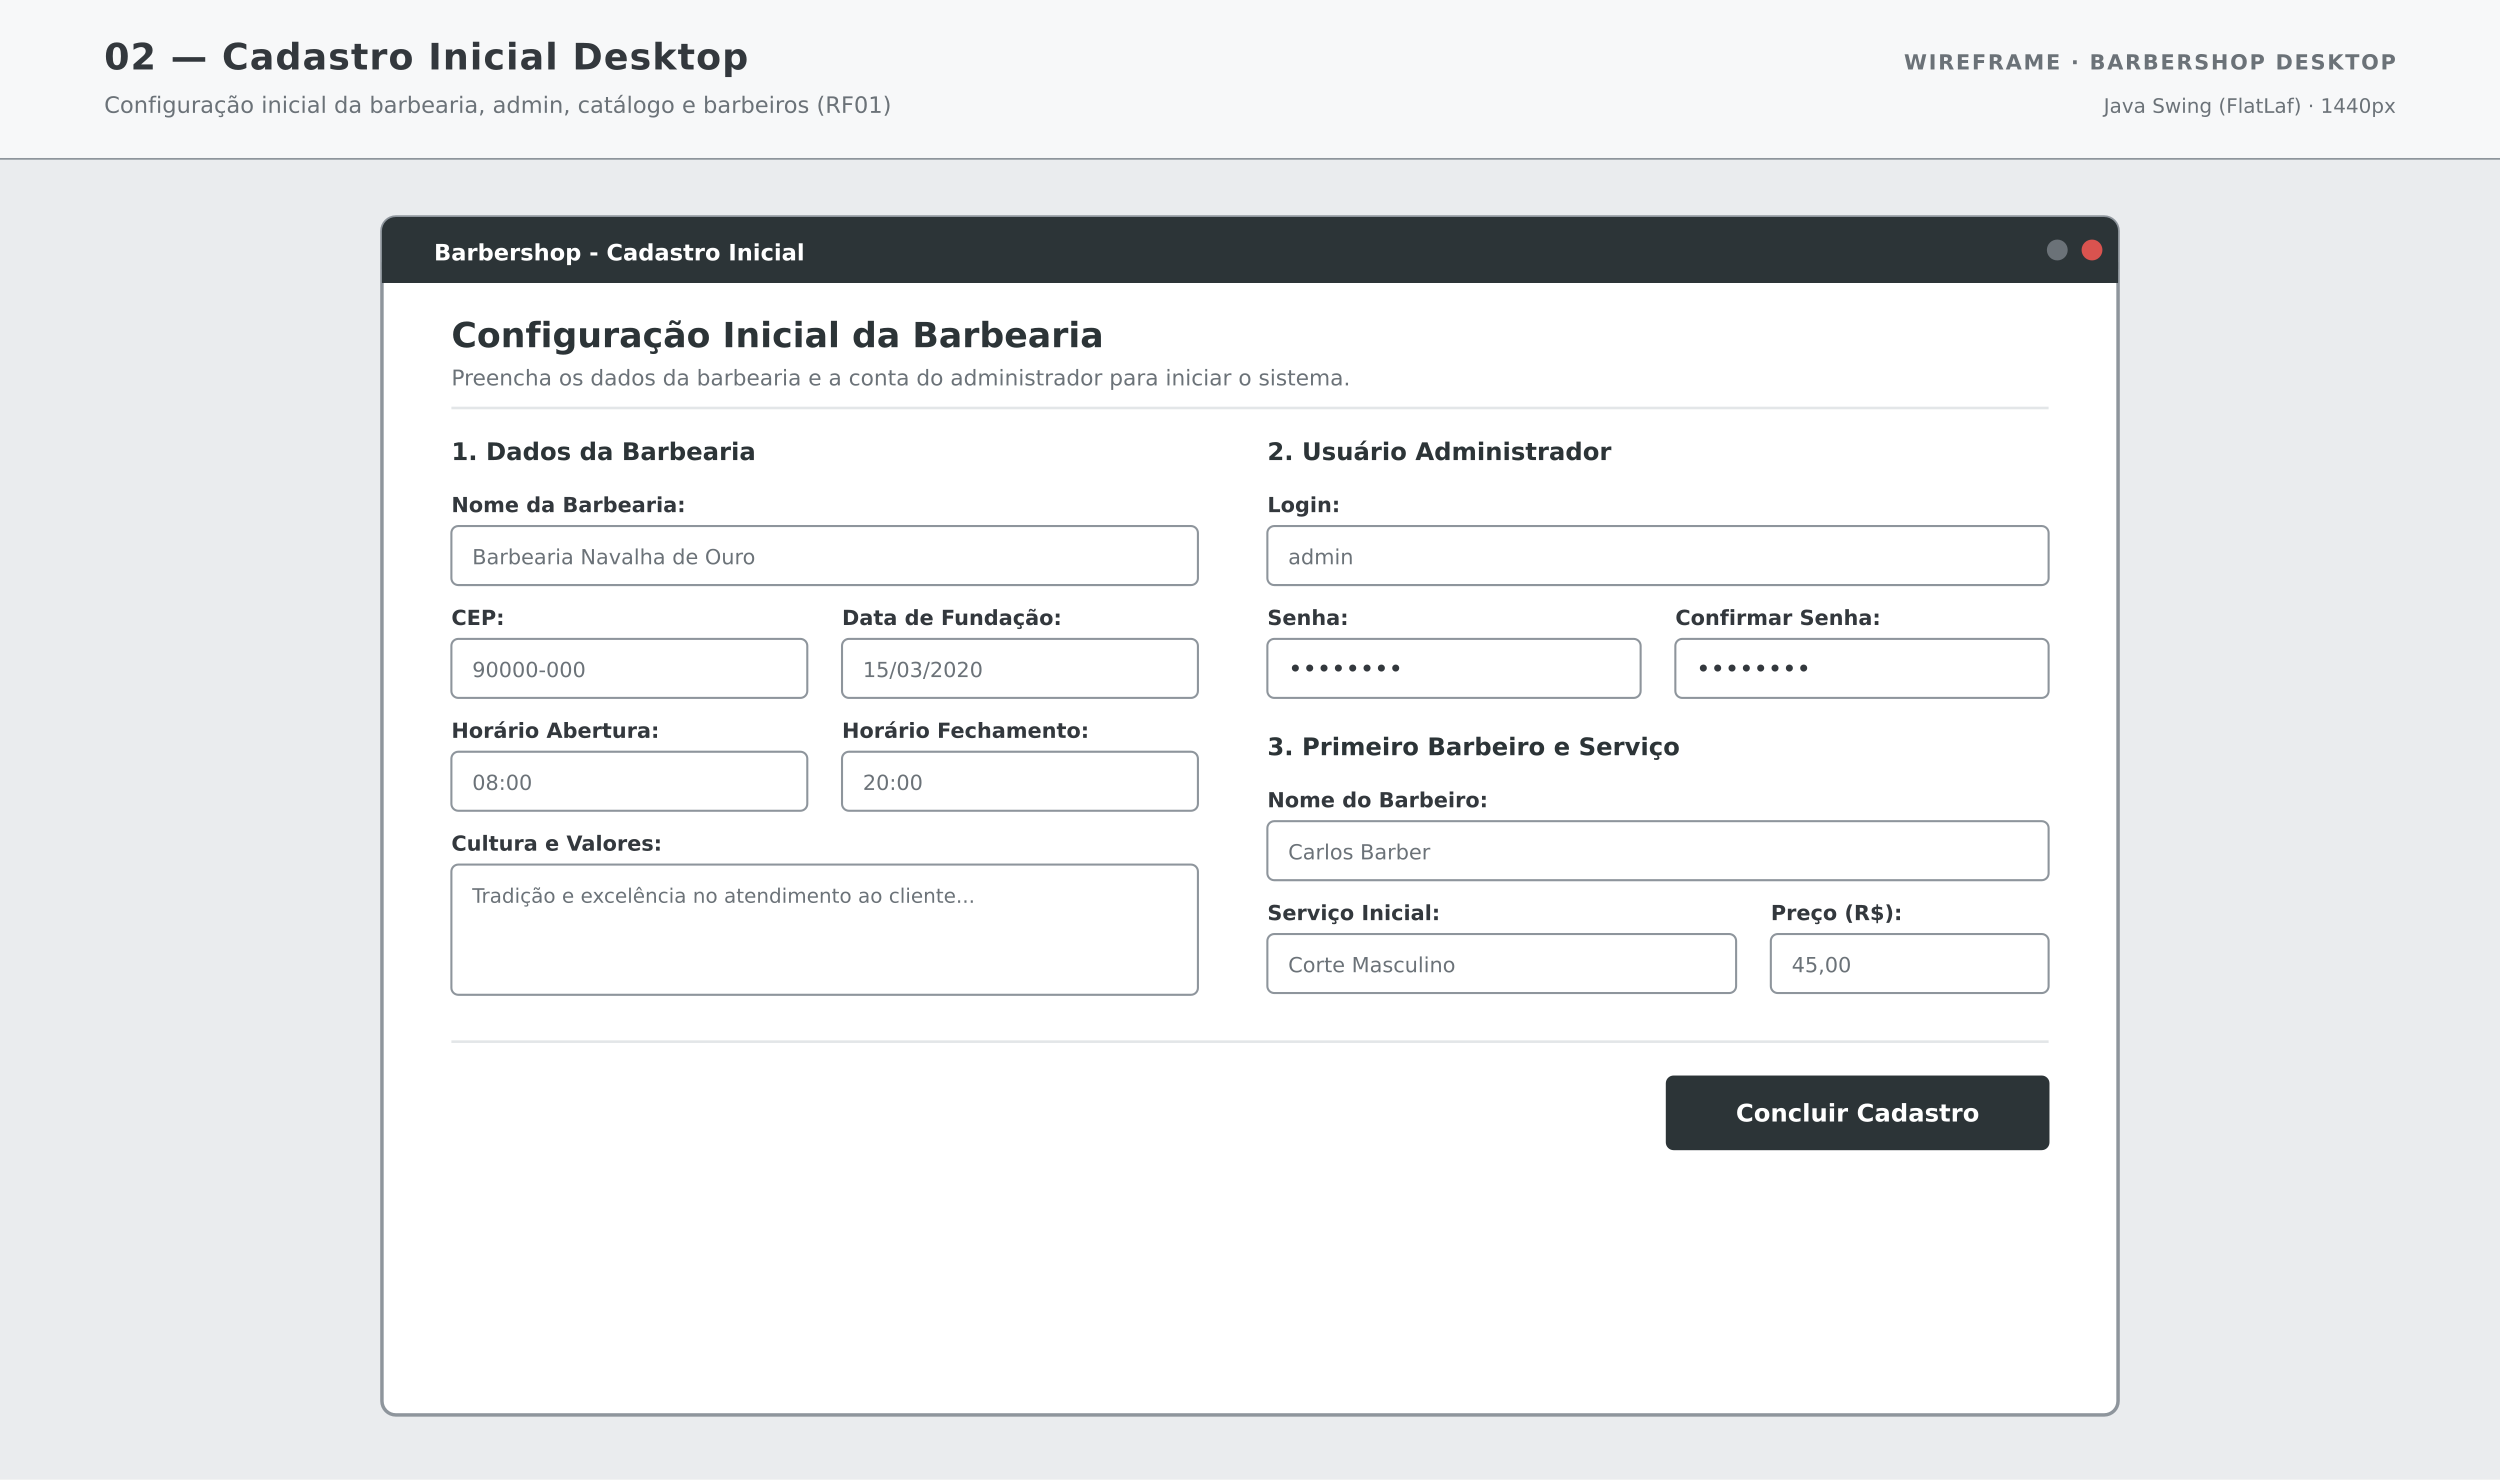
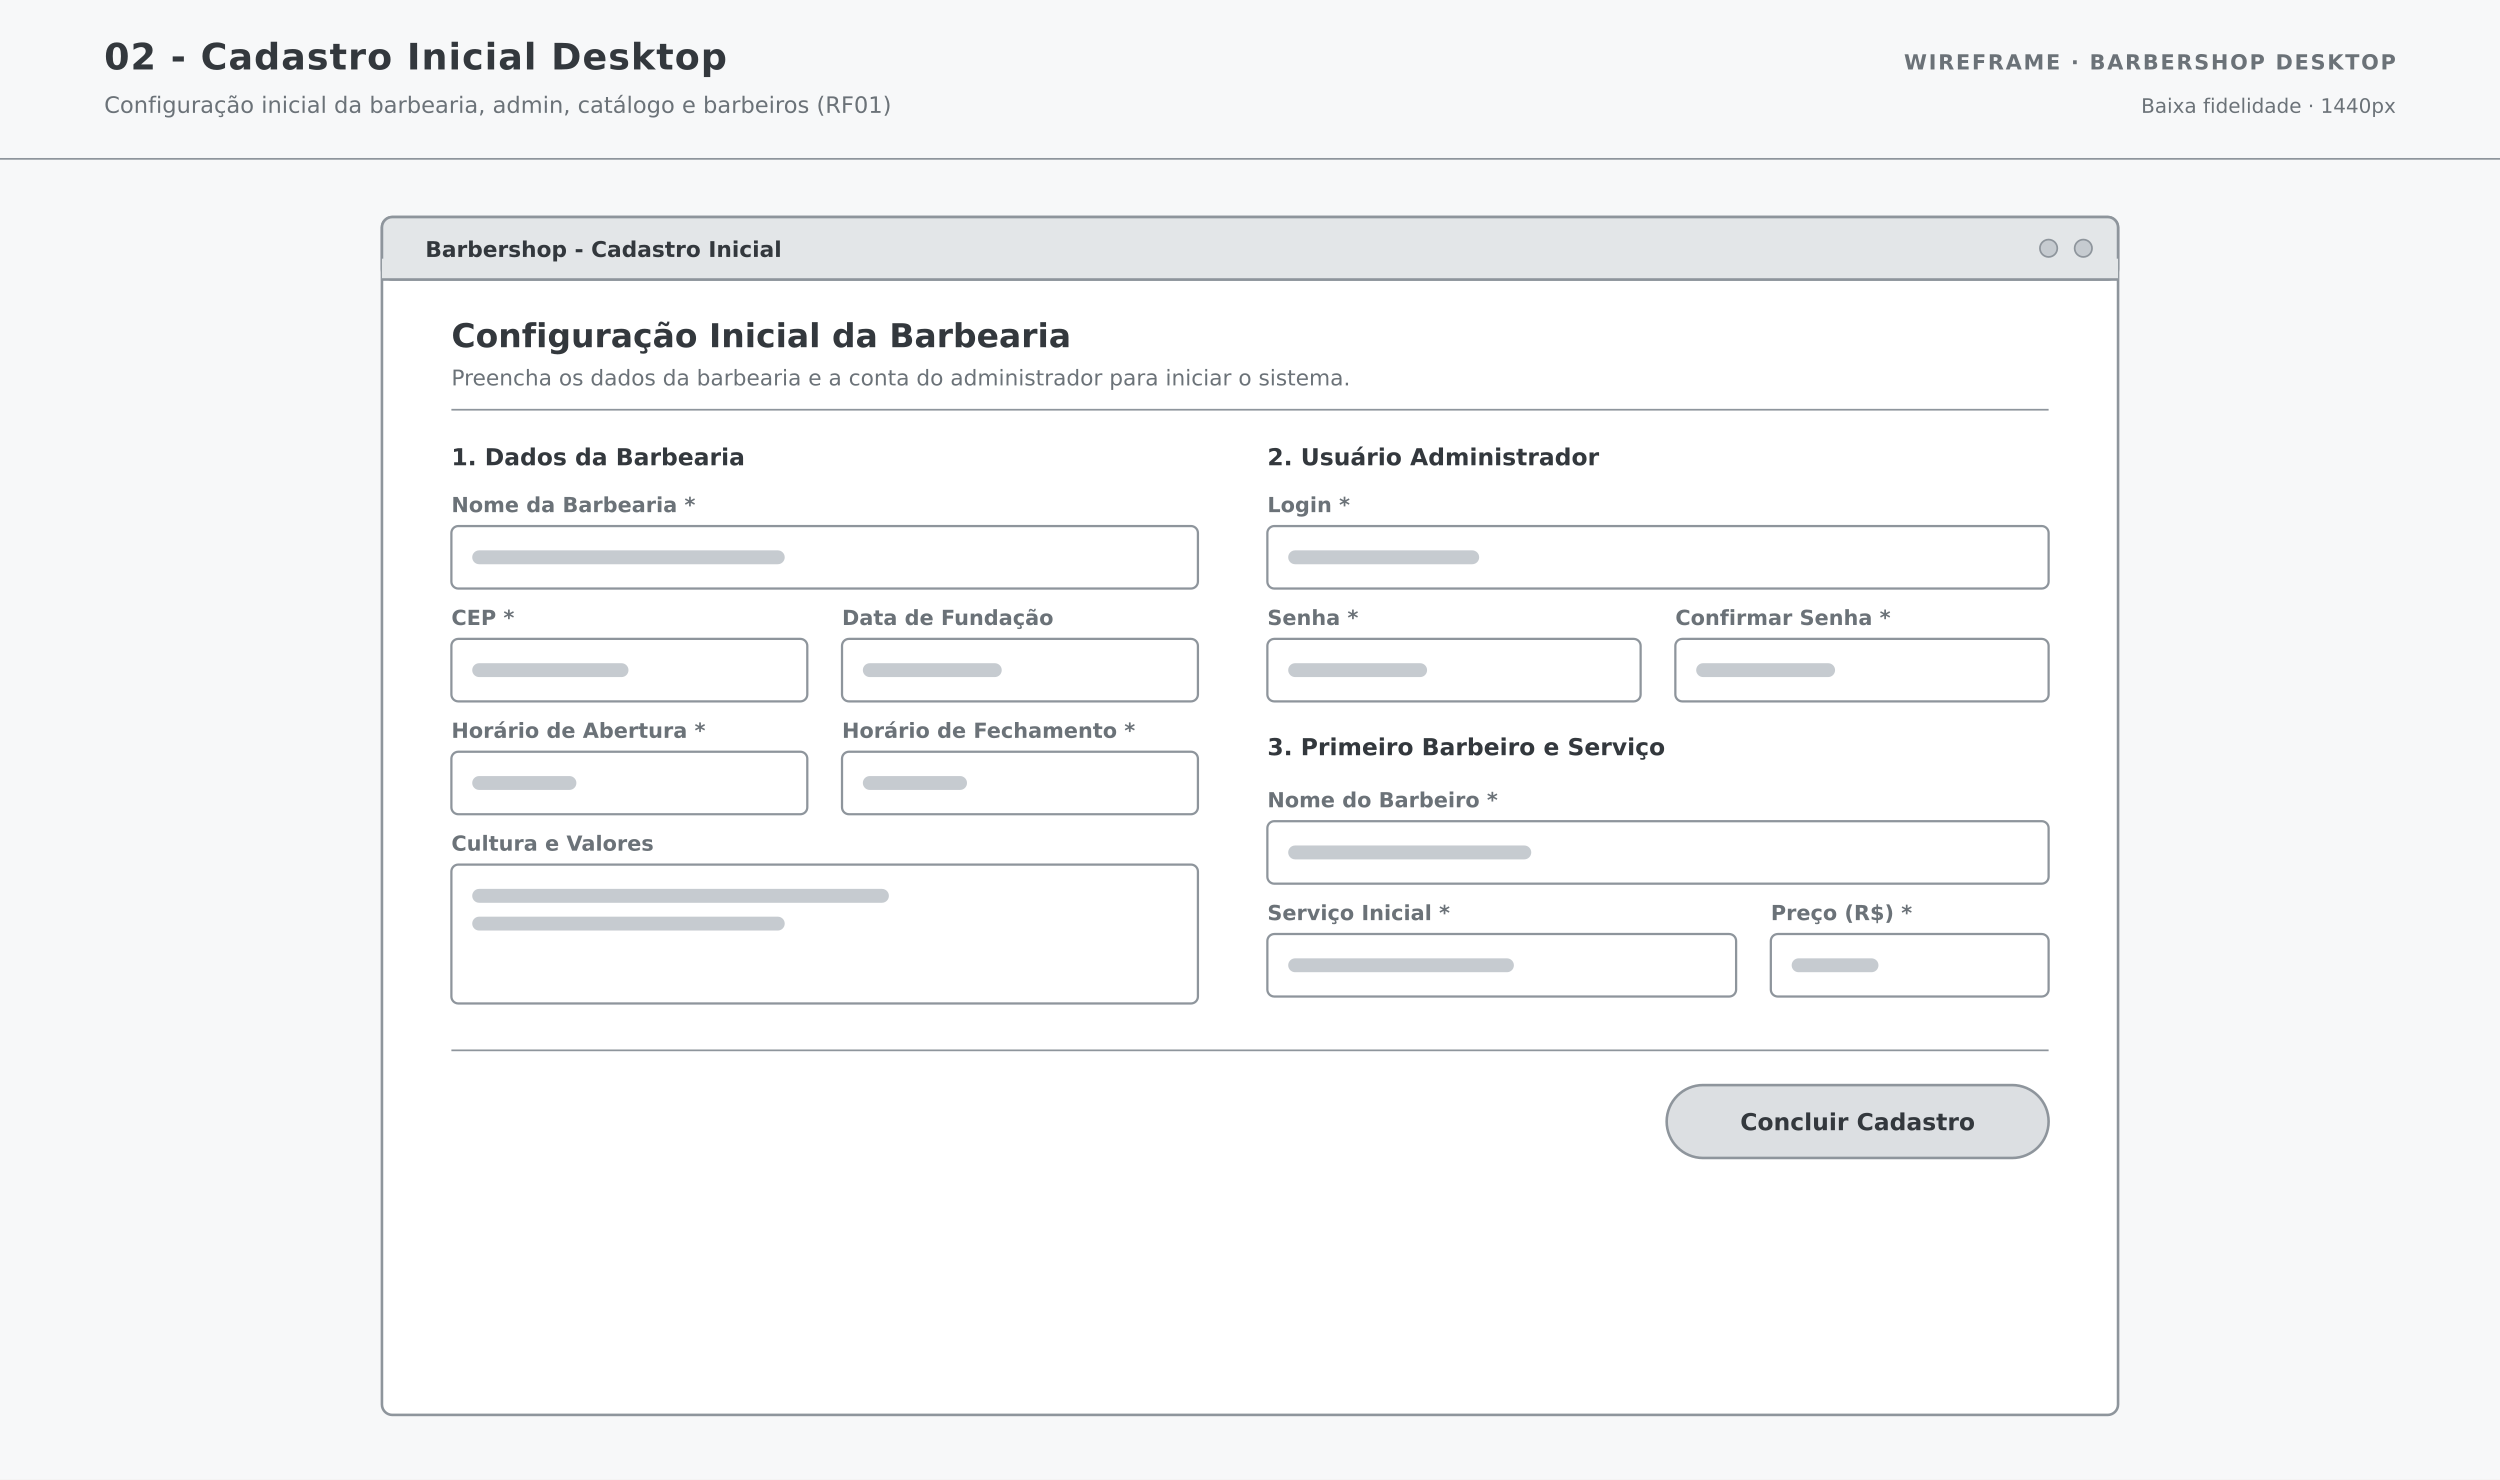
<svg xmlns="http://www.w3.org/2000/svg" width="1440" height="852" viewBox="0 0 1440 852">
  <rect width="1440" height="852" fill="#FFFFFF" />
  <rect x="0" y="0" width="1440" height="92" rx="0" fill="#F7F8F9" />
-   <text x="60" y="40" font-family="DejaVu Sans, Arial, sans-serif" font-size="21" font-weight="bold" fill="#33383D" text-anchor="start" letter-spacing="0.6">02 — Cadastro Inicial Desktop</text>
+   <text x="60" y="40" font-family="DejaVu Sans, Arial, sans-serif" font-size="21" font-weight="bold" fill="#33383D" text-anchor="start" letter-spacing="0.6">02 - Cadastro Inicial Desktop</text>
  <text x="60" y="65" font-family="DejaVu Sans, Arial, sans-serif" font-size="13" font-weight="normal" fill="#6B7278" text-anchor="start" letter-spacing="0">Configuração inicial da barbearia, admin, catálogo e barbeiros (RF01)</text>
  <text x="1380" y="40" font-family="DejaVu Sans, Arial, sans-serif" font-size="12" font-weight="bold" fill="#6B7278" text-anchor="end" letter-spacing="1">WIREFRAME · BARBERSHOP DESKTOP</text>
-   <text x="1380" y="65" font-family="DejaVu Sans, Arial, sans-serif" font-size="11.5" font-weight="normal" fill="#6B7278" text-anchor="end" letter-spacing="0">Java Swing (FlatLaf) · 1440px</text>
+   <text x="1380" y="65" font-family="DejaVu Sans, Arial, sans-serif" font-size="11.5" font-weight="normal" fill="#6B7278" text-anchor="end" letter-spacing="0">Baixa fidelidade · 1440px</text>
  <line x1="0" y1="92" x2="1440" y2="92" stroke="#8E959C" stroke-width="2" />
-   <rect x="0" y="92" width="1440" height="760" rx="0" fill="#EAECEE" />
-   <rect x="220" y="125" width="1000" height="690" rx="8" fill="#FFFFFF" stroke="#8E959C" stroke-width="2" />
-   <rect x="220" y="125" width="1000" height="38" rx="8" fill="#2C3437" />
-   <rect x="220" y="151" width="1000" height="12" fill="#2C3437" />
-   <text x="250" y="150" font-family="DejaVu Sans, Arial, sans-serif" font-size="13" font-weight="bold" fill="#FFFFFF">Barbershop - Cadastro Inicial</text>
-   <circle cx="1185" cy="144" r="6" fill="#6B7278" />
-   <circle cx="1205" cy="144" r="6" fill="#D9534F" />
-   <text x="260" y="200" font-family="DejaVu Sans, Arial, sans-serif" font-size="20" font-weight="bold" fill="#2C3437">Configuração Inicial da Barbearia</text>
+   <rect x="0" y="92" width="1440" height="760" rx="0" fill="#F7F8F9" />
+   <rect x="220" y="125" width="1000" height="690" rx="6" fill="#FFFFFF" stroke="#8E959C" stroke-width="1.5" />
+   <rect x="220" y="125" width="1000" height="36" rx="6" fill="#E3E6E8" stroke="#8E959C" stroke-width="1.5" />
+   <rect x="220" y="149" width="1000" height="12" fill="#E3E6E8" />
+   <line x1="220" y1="161" x2="1220" y2="161" stroke="#8E959C" stroke-width="1.5" />
+   <text x="245" y="148" font-family="DejaVu Sans, Arial, sans-serif" font-size="12.5" font-weight="bold" fill="#33383D">Barbershop - Cadastro Inicial</text>
+   <circle cx="1180" cy="143" r="5" fill="#C6CBD0" stroke="#8E959C" stroke-width="1" />
+   <circle cx="1200" cy="143" r="5" fill="#C6CBD0" stroke="#8E959C" stroke-width="1" />
+   <text x="260" y="200" font-family="DejaVu Sans, Arial, sans-serif" font-size="19" font-weight="bold" fill="#33383D">Configuração Inicial da Barbearia</text>
  <text x="260" y="222" font-family="DejaVu Sans, Arial, sans-serif" font-size="12.5" fill="#6B7278">Preencha os dados da barbearia e a conta do administrador para iniciar o sistema.</text>
-   <line x1="260" y1="235" x2="1180" y2="235" stroke="#E3E6E8" stroke-width="1.5" />
-   <text x="260" y="265" font-family="DejaVu Sans, Arial, sans-serif" font-size="14" font-weight="bold" fill="#2C3437">1. Dados da Barbearia</text>
-   <text x="260" y="295" font-family="DejaVu Sans, Arial, sans-serif" font-size="12" font-weight="bold" fill="#33383D">Nome da Barbearia:</text>
-   <rect x="260" y="303" width="430" height="34" rx="4" fill="#FFFFFF" stroke="#8E959C" stroke-width="1.2" />
-   <text x="272" y="325" font-family="DejaVu Sans, Arial, sans-serif" font-size="12" fill="#6B7278">Barbearia Navalha de Ouro</text>
-   <text x="260" y="360" font-family="DejaVu Sans, Arial, sans-serif" font-size="12" font-weight="bold" fill="#33383D">CEP:</text>
-   <rect x="260" y="368" width="205" height="34" rx="4" fill="#FFFFFF" stroke="#8E959C" stroke-width="1.2" />
-   <text x="272" y="390" font-family="DejaVu Sans, Arial, sans-serif" font-size="12" fill="#6B7278">90000-000</text>
-   <text x="485" y="360" font-family="DejaVu Sans, Arial, sans-serif" font-size="12" font-weight="bold" fill="#33383D">Data de Fundação:</text>
-   <rect x="485" y="368" width="205" height="34" rx="4" fill="#FFFFFF" stroke="#8E959C" stroke-width="1.2" />
-   <text x="497" y="390" font-family="DejaVu Sans, Arial, sans-serif" font-size="12" fill="#6B7278">15/03/2020</text>
-   <text x="260" y="425" font-family="DejaVu Sans, Arial, sans-serif" font-size="12" font-weight="bold" fill="#33383D">Horário Abertura:</text>
-   <rect x="260" y="433" width="205" height="34" rx="4" fill="#FFFFFF" stroke="#8E959C" stroke-width="1.2" />
-   <text x="272" y="455" font-family="DejaVu Sans, Arial, sans-serif" font-size="12" fill="#6B7278">08:00</text>
-   <text x="485" y="425" font-family="DejaVu Sans, Arial, sans-serif" font-size="12" font-weight="bold" fill="#33383D">Horário Fechamento:</text>
-   <rect x="485" y="433" width="205" height="34" rx="4" fill="#FFFFFF" stroke="#8E959C" stroke-width="1.2" />
-   <text x="497" y="455" font-family="DejaVu Sans, Arial, sans-serif" font-size="12" fill="#6B7278">20:00</text>
-   <text x="260" y="490" font-family="DejaVu Sans, Arial, sans-serif" font-size="12" font-weight="bold" fill="#33383D">Cultura e Valores:</text>
-   <rect x="260" y="498" width="430" height="75" rx="4" fill="#FFFFFF" stroke="#8E959C" stroke-width="1.2" />
-   <text x="272" y="520" font-family="DejaVu Sans, Arial, sans-serif" font-size="11.5" fill="#6B7278">Tradição e excelência no atendimento ao cliente...</text>
-   <text x="730" y="265" font-family="DejaVu Sans, Arial, sans-serif" font-size="14" font-weight="bold" fill="#2C3437">2. Usuário Administrador</text>
-   <text x="730" y="295" font-family="DejaVu Sans, Arial, sans-serif" font-size="12" font-weight="bold" fill="#33383D">Login:</text>
-   <rect x="730" y="303" width="450" height="34" rx="4" fill="#FFFFFF" stroke="#8E959C" stroke-width="1.2" />
-   <text x="742" y="325" font-family="DejaVu Sans, Arial, sans-serif" font-size="12" fill="#6B7278">admin</text>
-   <text x="730" y="360" font-family="DejaVu Sans, Arial, sans-serif" font-size="12" font-weight="bold" fill="#33383D">Senha:</text>
-   <rect x="730" y="368" width="215" height="34" rx="4" fill="#FFFFFF" stroke="#8E959C" stroke-width="1.2" />
-   <text x="742" y="390" font-family="DejaVu Sans, Arial, sans-serif" font-size="14" fill="#33383D">••••••••</text>
-   <text x="965" y="360" font-family="DejaVu Sans, Arial, sans-serif" font-size="12" font-weight="bold" fill="#33383D">Confirmar Senha:</text>
-   <rect x="965" y="368" width="215" height="34" rx="4" fill="#FFFFFF" stroke="#8E959C" stroke-width="1.2" />
-   <text x="977" y="390" font-family="DejaVu Sans, Arial, sans-serif" font-size="14" fill="#33383D">••••••••</text>
-   <text x="730" y="435" font-family="DejaVu Sans, Arial, sans-serif" font-size="14" font-weight="bold" fill="#2C3437">3. Primeiro Barbeiro e Serviço</text>
-   <text x="730" y="465" font-family="DejaVu Sans, Arial, sans-serif" font-size="12" font-weight="bold" fill="#33383D">Nome do Barbeiro:</text>
-   <rect x="730" y="473" width="450" height="34" rx="4" fill="#FFFFFF" stroke="#8E959C" stroke-width="1.2" />
-   <text x="742" y="495" font-family="DejaVu Sans, Arial, sans-serif" font-size="12" fill="#6B7278">Carlos Barber</text>
-   <text x="730" y="530" font-family="DejaVu Sans, Arial, sans-serif" font-size="12" font-weight="bold" fill="#33383D">Serviço Inicial:</text>
-   <rect x="730" y="538" width="270" height="34" rx="4" fill="#FFFFFF" stroke="#8E959C" stroke-width="1.2" />
-   <text x="742" y="560" font-family="DejaVu Sans, Arial, sans-serif" font-size="12" fill="#6B7278">Corte Masculino</text>
-   <text x="1020" y="530" font-family="DejaVu Sans, Arial, sans-serif" font-size="12" font-weight="bold" fill="#33383D">Preço (R$):</text>
-   <rect x="1020" y="538" width="160" height="34" rx="4" fill="#FFFFFF" stroke="#8E959C" stroke-width="1.2" />
-   <text x="1032" y="560" font-family="DejaVu Sans, Arial, sans-serif" font-size="12" fill="#6B7278">45,00</text>
-   <line x1="260" y1="600" x2="1180" y2="600" stroke="#E3E6E8" stroke-width="1.5" />
-   <rect x="960" y="620" width="220" height="42" rx="4" fill="#2C3437" stroke="#2C3437" stroke-width="1" />
-   <text x="1070" y="646" font-family="DejaVu Sans, Arial, sans-serif" font-size="14" font-weight="bold" fill="#FFFFFF" text-anchor="middle">Concluir Cadastro</text>
+   <line x1="260" y1="236" x2="1180" y2="236" stroke="#8E959C" stroke-width="1" />
+   <text x="260" y="268" font-family="DejaVu Sans, Arial, sans-serif" font-size="13.5" font-weight="bold" fill="#33383D">1. Dados da Barbearia</text>
+   <text x="260" y="295" font-family="DejaVu Sans, Arial, sans-serif" font-size="12" font-weight="bold" fill="#6B7278">Nome da Barbearia *</text>
+   <rect x="260" y="303" width="430" height="36" rx="4" fill="#FFFFFF" stroke="#8E959C" stroke-width="1.3" />
+   <rect x="272" y="317" width="180" height="8" rx="4" fill="#C6CBD0" />
+   <text x="260" y="360" font-family="DejaVu Sans, Arial, sans-serif" font-size="12" font-weight="bold" fill="#6B7278">CEP *</text>
+   <rect x="260" y="368" width="205" height="36" rx="4" fill="#FFFFFF" stroke="#8E959C" stroke-width="1.3" />
+   <rect x="272" y="382" width="90" height="8" rx="4" fill="#C6CBD0" />
+   <text x="485" y="360" font-family="DejaVu Sans, Arial, sans-serif" font-size="12" font-weight="bold" fill="#6B7278">Data de Fundação</text>
+   <rect x="485" y="368" width="205" height="36" rx="4" fill="#FFFFFF" stroke="#8E959C" stroke-width="1.3" />
+   <rect x="497" y="382" width="80" height="8" rx="4" fill="#C6CBD0" />
+   <text x="260" y="425" font-family="DejaVu Sans, Arial, sans-serif" font-size="12" font-weight="bold" fill="#6B7278">Horário de Abertura *</text>
+   <rect x="260" y="433" width="205" height="36" rx="4" fill="#FFFFFF" stroke="#8E959C" stroke-width="1.3" />
+   <rect x="272" y="447" width="60" height="8" rx="4" fill="#C6CBD0" />
+   <text x="485" y="425" font-family="DejaVu Sans, Arial, sans-serif" font-size="12" font-weight="bold" fill="#6B7278">Horário de Fechamento *</text>
+   <rect x="485" y="433" width="205" height="36" rx="4" fill="#FFFFFF" stroke="#8E959C" stroke-width="1.3" />
+   <rect x="497" y="447" width="60" height="8" rx="4" fill="#C6CBD0" />
+   <text x="260" y="490" font-family="DejaVu Sans, Arial, sans-serif" font-size="12" font-weight="bold" fill="#6B7278">Cultura e Valores</text>
+   <rect x="260" y="498" width="430" height="80" rx="4" fill="#FFFFFF" stroke="#8E959C" stroke-width="1.3" />
+   <rect x="272" y="512" width="240" height="8" rx="4" fill="#C6CBD0" />
+   <rect x="272" y="528" width="180" height="8" rx="4" fill="#C6CBD0" />
+   <text x="730" y="268" font-family="DejaVu Sans, Arial, sans-serif" font-size="13.5" font-weight="bold" fill="#33383D">2. Usuário Administrador</text>
+   <text x="730" y="295" font-family="DejaVu Sans, Arial, sans-serif" font-size="12" font-weight="bold" fill="#6B7278">Login *</text>
+   <rect x="730" y="303" width="450" height="36" rx="4" fill="#FFFFFF" stroke="#8E959C" stroke-width="1.3" />
+   <rect x="742" y="317" width="110" height="8" rx="4" fill="#C6CBD0" />
+   <text x="730" y="360" font-family="DejaVu Sans, Arial, sans-serif" font-size="12" font-weight="bold" fill="#6B7278">Senha *</text>
+   <rect x="730" y="368" width="215" height="36" rx="4" fill="#FFFFFF" stroke="#8E959C" stroke-width="1.3" />
+   <rect x="742" y="382" width="80" height="8" rx="4" fill="#C6CBD0" />
+   <text x="965" y="360" font-family="DejaVu Sans, Arial, sans-serif" font-size="12" font-weight="bold" fill="#6B7278">Confirmar Senha *</text>
+   <rect x="965" y="368" width="215" height="36" rx="4" fill="#FFFFFF" stroke="#8E959C" stroke-width="1.3" />
+   <rect x="977" y="382" width="80" height="8" rx="4" fill="#C6CBD0" />
+   <text x="730" y="435" font-family="DejaVu Sans, Arial, sans-serif" font-size="13.5" font-weight="bold" fill="#33383D">3. Primeiro Barbeiro e Serviço</text>
+   <text x="730" y="465" font-family="DejaVu Sans, Arial, sans-serif" font-size="12" font-weight="bold" fill="#6B7278">Nome do Barbeiro *</text>
+   <rect x="730" y="473" width="450" height="36" rx="4" fill="#FFFFFF" stroke="#8E959C" stroke-width="1.3" />
+   <rect x="742" y="487" width="140" height="8" rx="4" fill="#C6CBD0" />
+   <text x="730" y="530" font-family="DejaVu Sans, Arial, sans-serif" font-size="12" font-weight="bold" fill="#6B7278">Serviço Inicial *</text>
+   <rect x="730" y="538" width="270" height="36" rx="4" fill="#FFFFFF" stroke="#8E959C" stroke-width="1.3" />
+   <rect x="742" y="552" width="130" height="8" rx="4" fill="#C6CBD0" />
+   <text x="1020" y="530" font-family="DejaVu Sans, Arial, sans-serif" font-size="12" font-weight="bold" fill="#6B7278">Preço (R$) *</text>
+   <rect x="1020" y="538" width="160" height="36" rx="4" fill="#FFFFFF" stroke="#8E959C" stroke-width="1.3" />
+   <rect x="1032" y="552" width="50" height="8" rx="4" fill="#C6CBD0" />
+   <line x1="260" y1="605" x2="1180" y2="605" stroke="#8E959C" stroke-width="1" />
+   <rect x="960" y="625" width="220" height="42" rx="21" fill="#DCDFE2" stroke="#8E959C" stroke-width="1.5" />
+   <text x="1070" y="651" font-family="DejaVu Sans, Arial, sans-serif" font-size="13.5" font-weight="bold" fill="#33383D" text-anchor="middle">Concluir Cadastro</text>
</svg>
